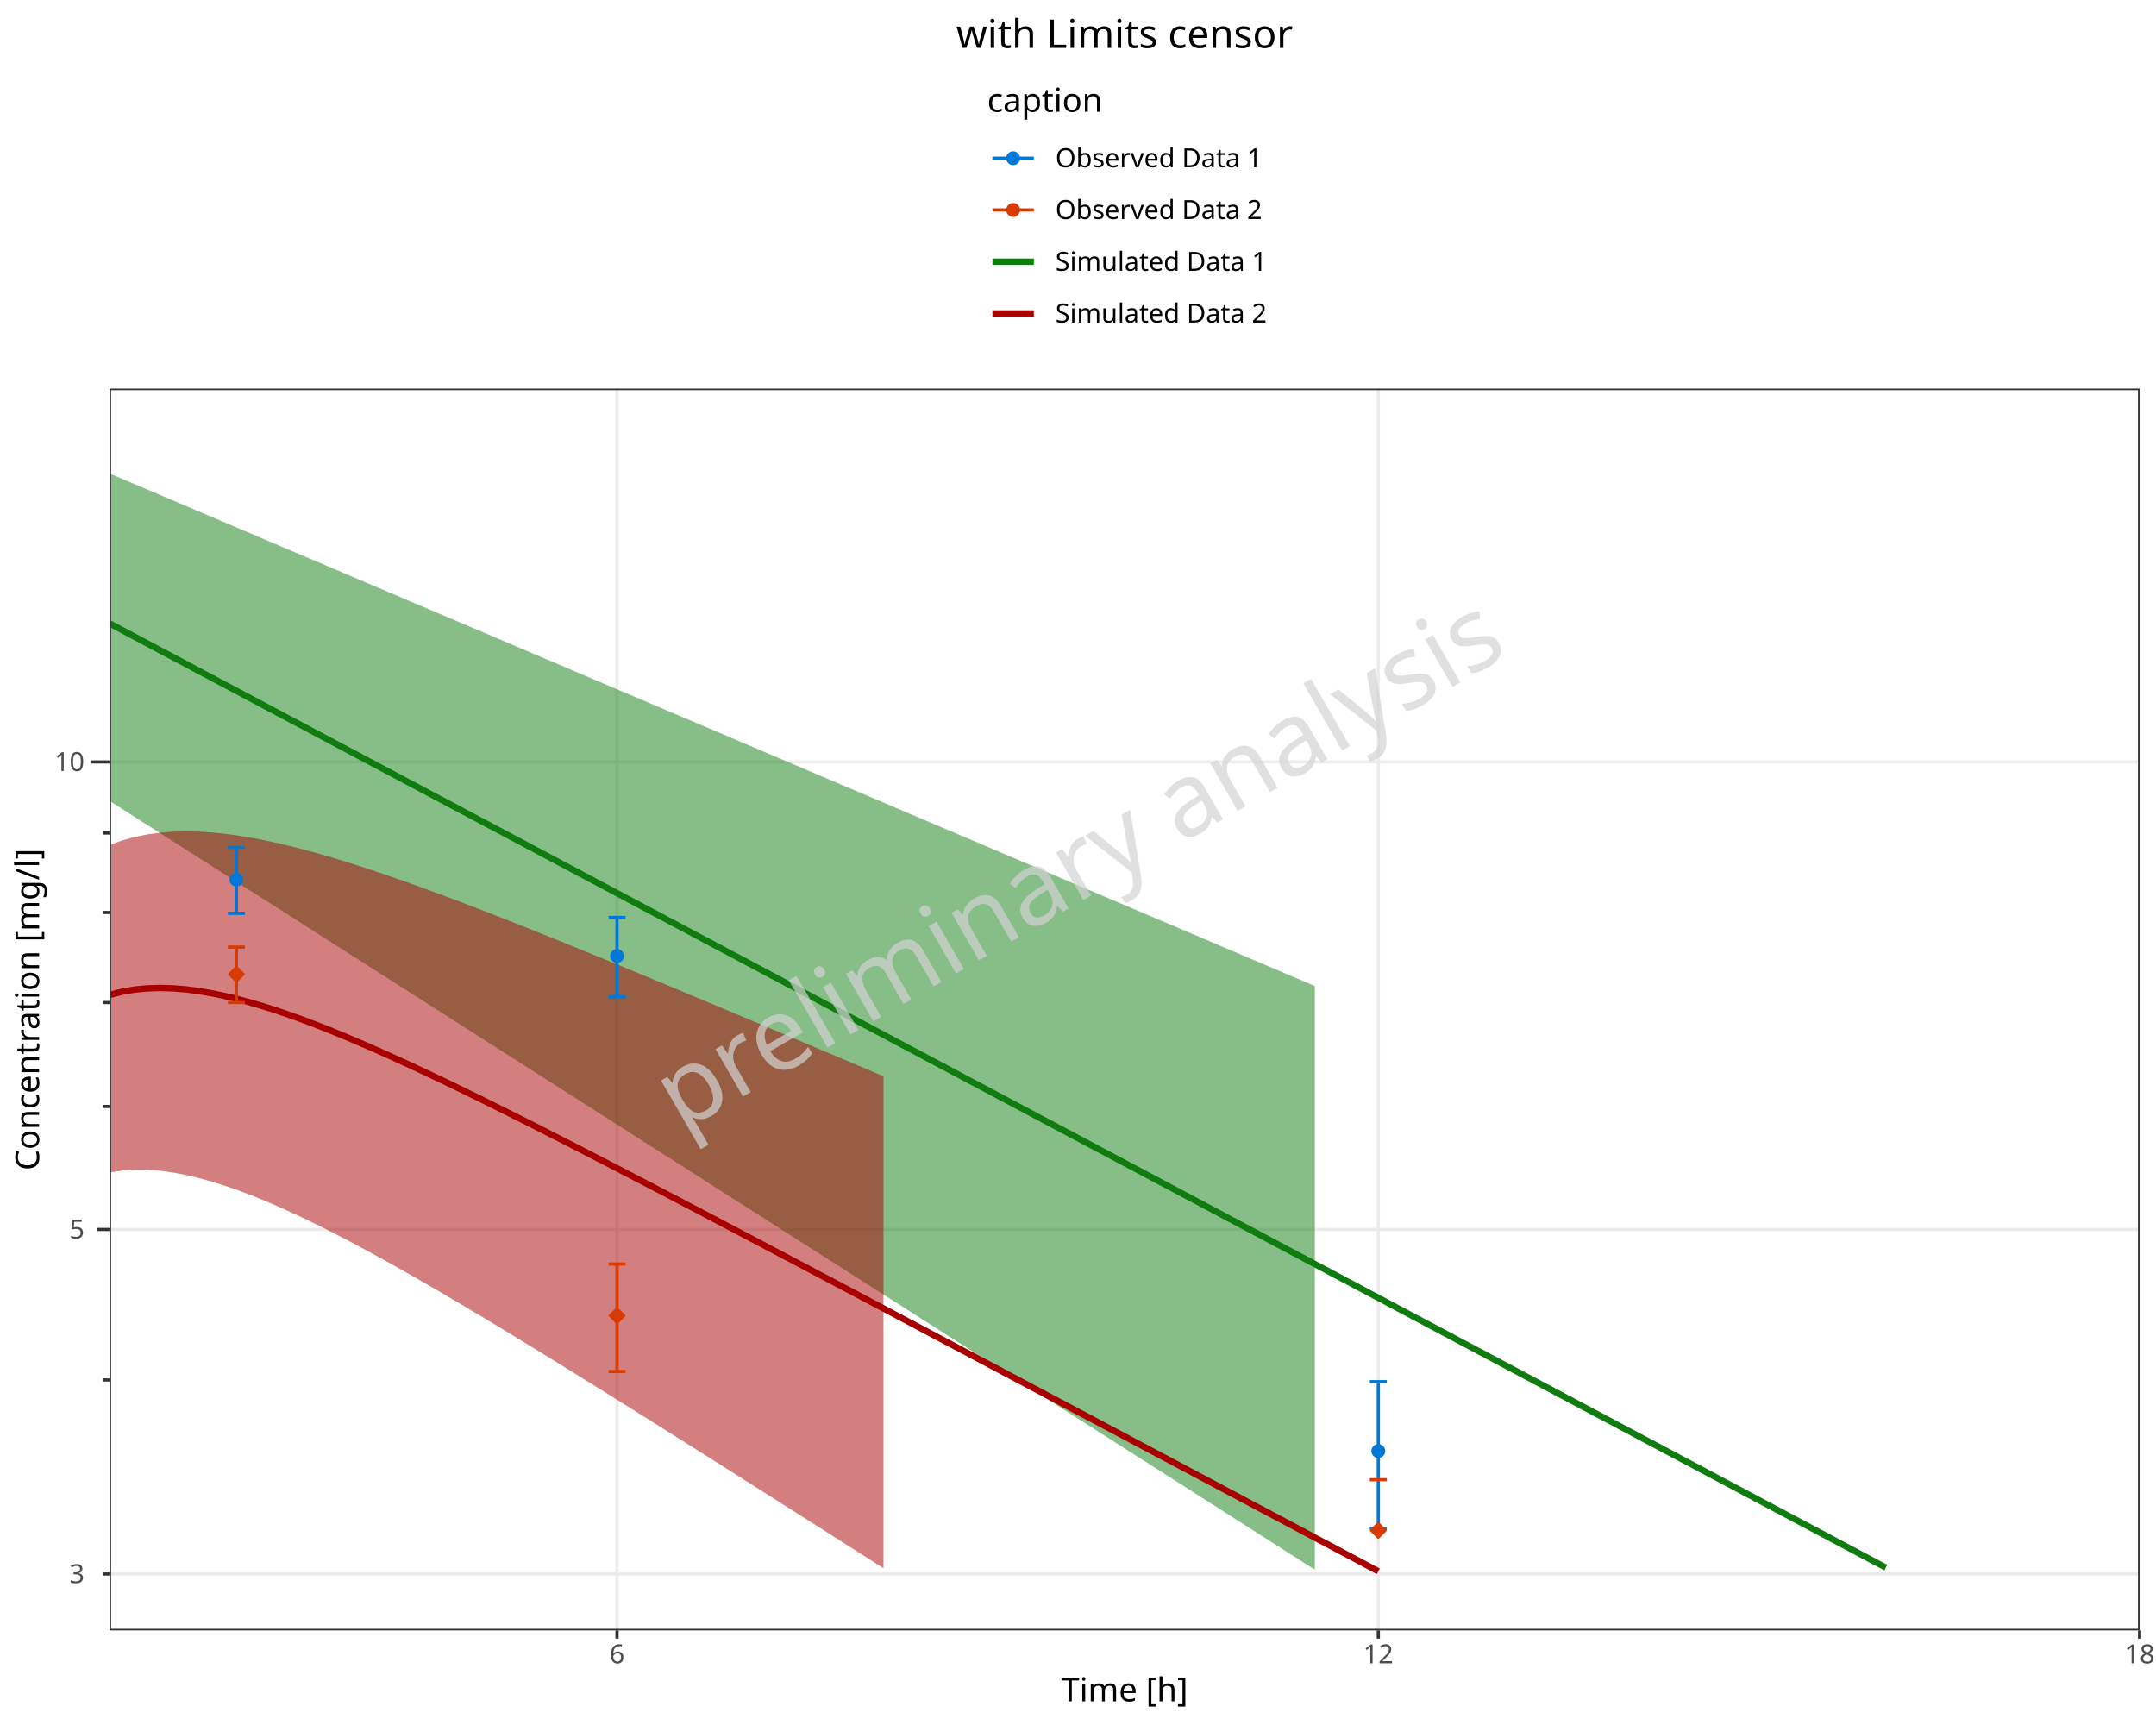
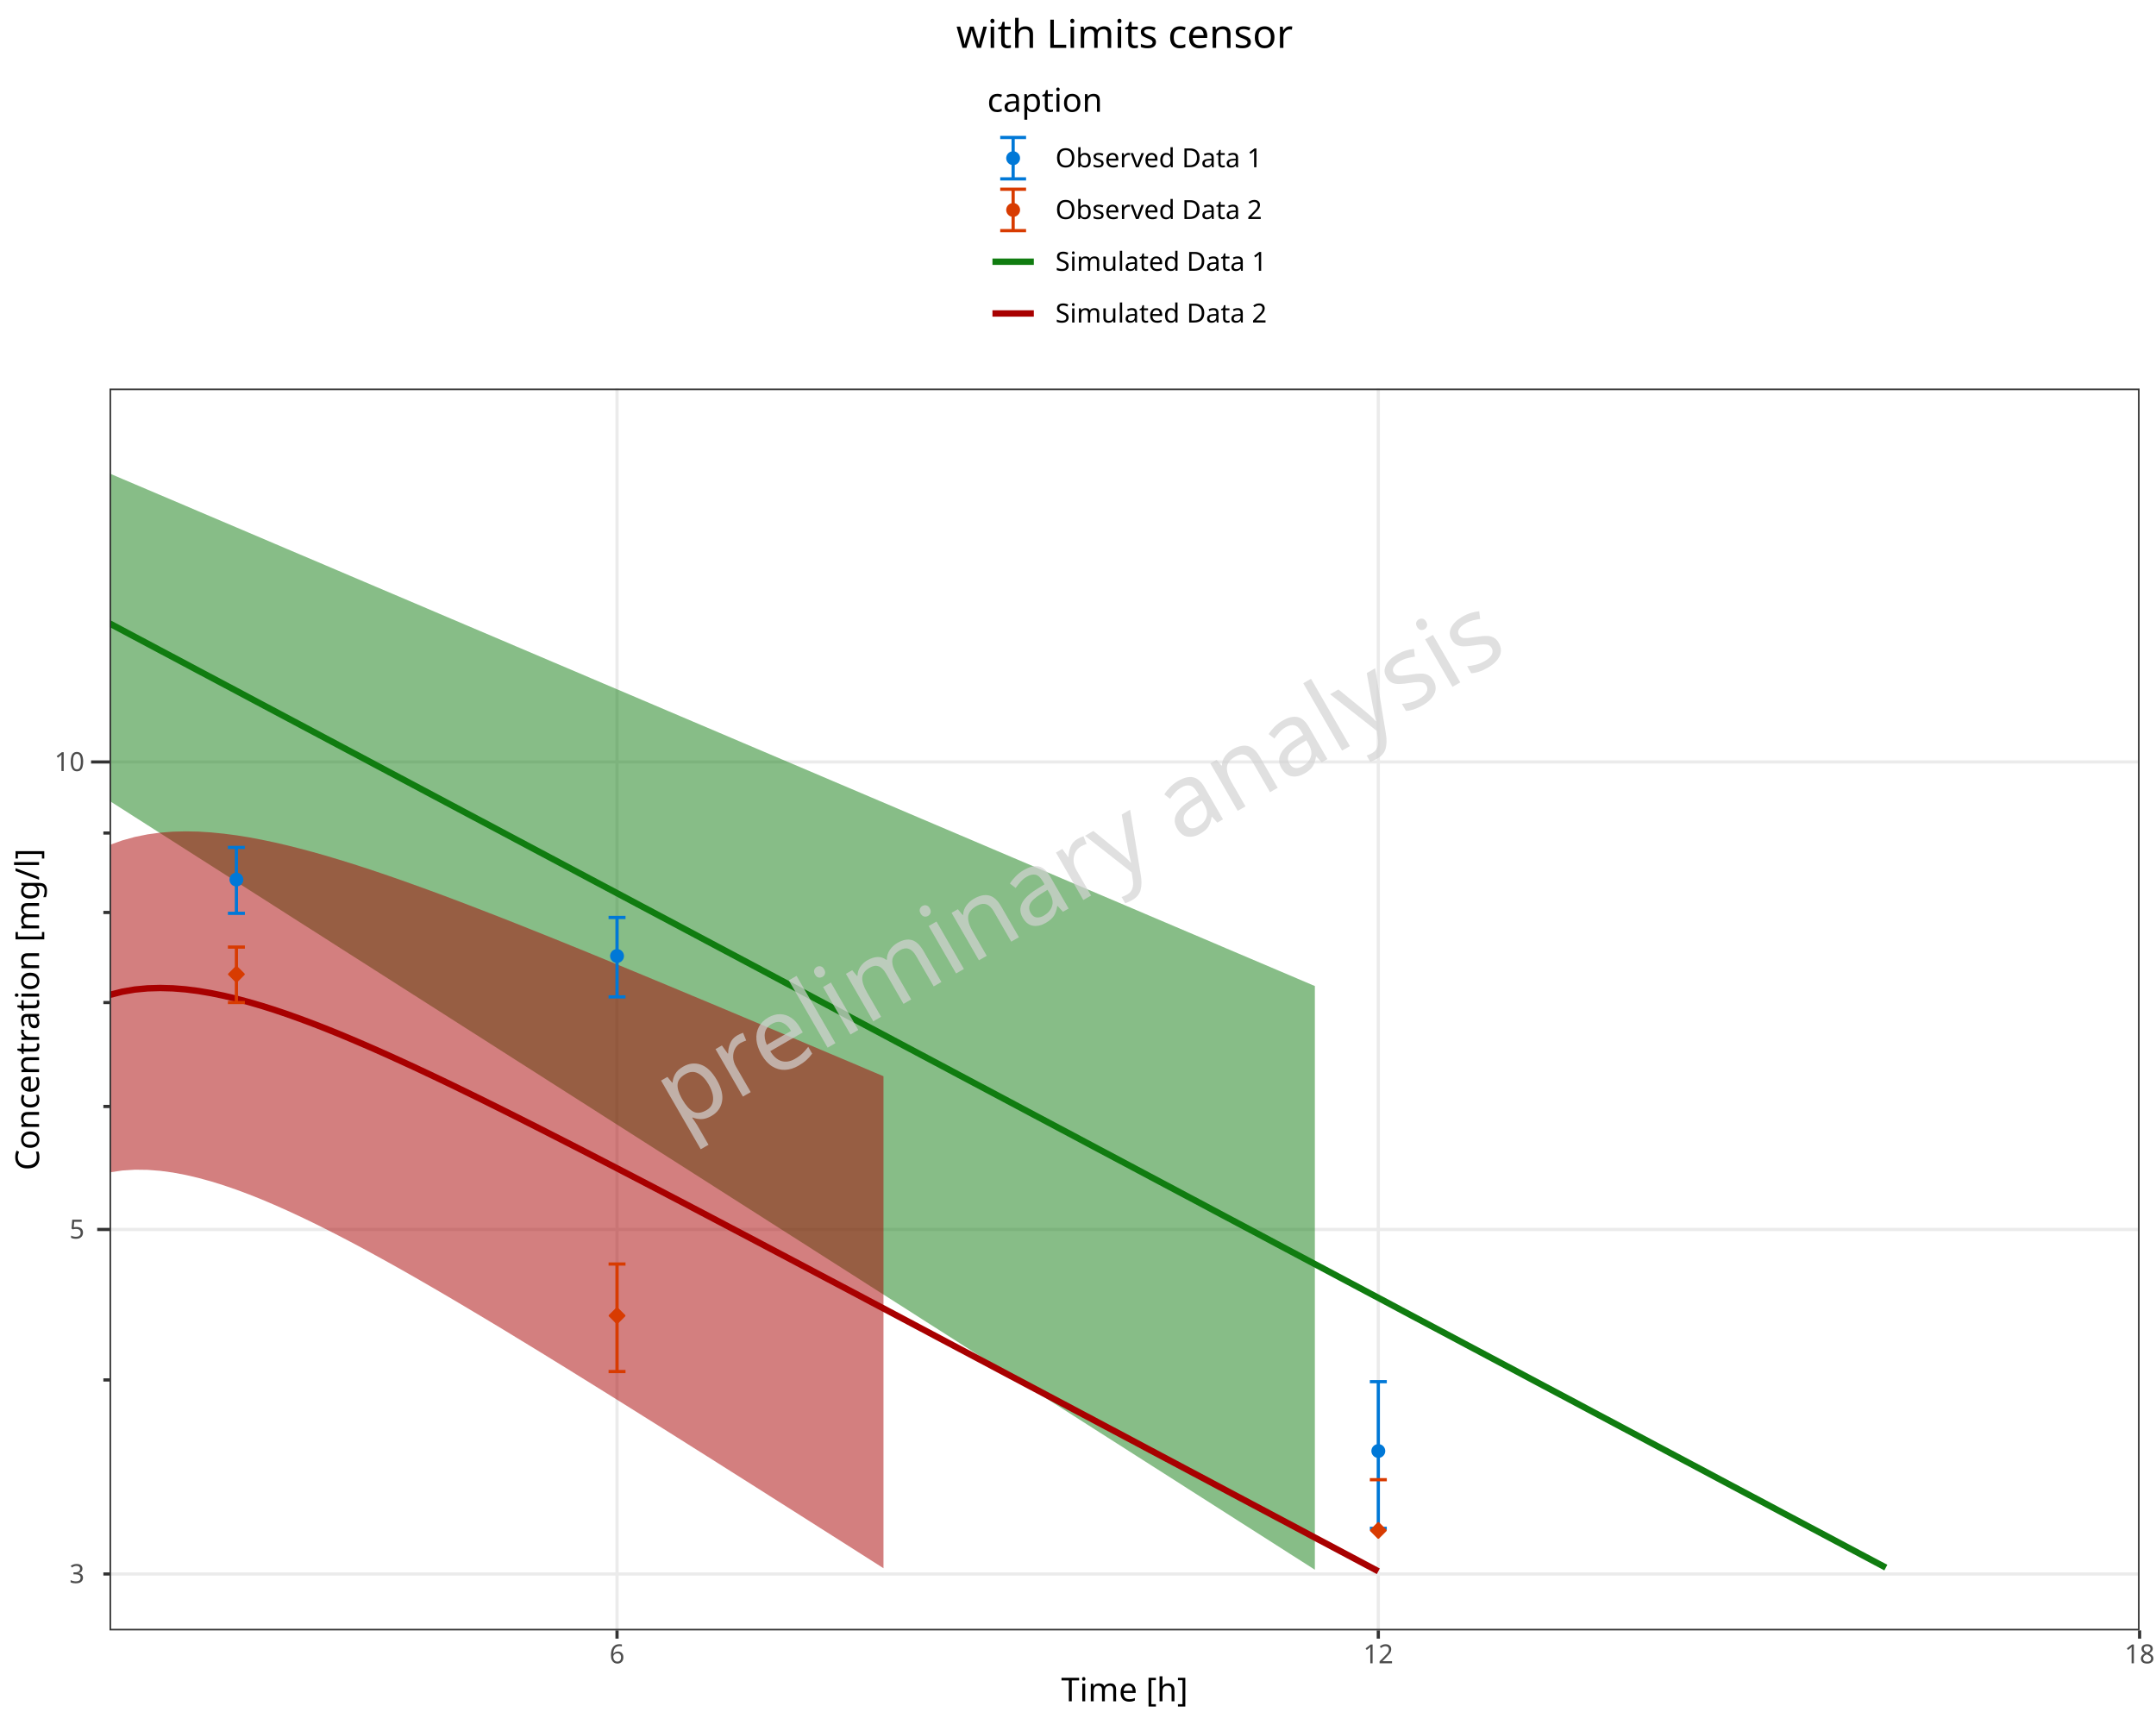
<svg xmlns="http://www.w3.org/2000/svg" class="svglite" data-engine-version="2.0" width="720.00pt" height="576.00pt" viewBox="0 0 720.00 576.00">
  <defs>
    <style type="text/css">
    .svglite line, .svglite polyline, .svglite polygon, .svglite path, .svglite rect, .svglite circle {
      fill: none;
      stroke: #000000;
      stroke-linecap: round;
      stroke-linejoin: round;
      stroke-miterlimit: 10.00;
    }
  </style>
  </defs>
  <rect width="100%" height="100%" style="stroke: none; fill: #FFFFFF;" />
  <defs>
    <clipPath id="cpMC4wMHw3MjAuMDB8MC4wMHw1NzYuMDA=">
      <rect x="0.00" y="0.00" width="720.00" height="576.00" />
    </clipPath>
  </defs>
  <g clip-path="url(#cpMC4wMHw3MjAuMDB8MC4wMHw1NzYuMDA=)">
    <rect x="0" y="0.00" width="720.00" height="576.00" style="stroke-width: 1.07; stroke: #FFFFFF; fill: #FFFFFF;" />
  </g>
  <defs>
    <clipPath id="cpMzYuNTd8NzE0LjUyfDEyOS43NHw1NDQuNDI=">
      <rect x="36.57" y="129.74" width="677.95" height="414.68" />
    </clipPath>
  </defs>
  <g clip-path="url(#cpMzYuNTd8NzE0LjUyfDEyOS43NHw1NDQuNDI=)">
    <rect x="36.57" y="129.74" width="677.95" height="414.68" style="stroke-width: 1.07; stroke: none; fill: #FFFFFF;" />
    <polyline points="36.57,525.57 714.52,525.57 " style="stroke-width: 1.07; stroke: #EBEBEB; stroke-linecap: butt;" />
    <polyline points="36.57,410.53 714.52,410.53 " style="stroke-width: 1.07; stroke: #EBEBEB; stroke-linecap: butt;" />
    <polyline points="36.57,254.43 714.52,254.43 " style="stroke-width: 1.07; stroke: #EBEBEB; stroke-linecap: butt;" />
    <polyline points="206.06,544.42 206.06,129.74 " style="stroke-width: 1.07; stroke: #EBEBEB; stroke-linecap: butt;" />
    <polyline points="460.29,544.42 460.29,129.74 " style="stroke-width: 1.07; stroke: #EBEBEB; stroke-linecap: butt;" />
    <polyline points="714.52,544.42 714.52,129.74 " style="stroke-width: 1.07; stroke: #EBEBEB; stroke-linecap: butt;" />
    <polygon points="15.39,149.09 19.62,150.89 23.86,152.69 28.10,154.49 32.34,156.29 36.57,158.09 40.81,159.90 45.05,161.70 49.29,163.50 53.52,165.30 57.76,167.10 62.00,168.90 66.23,170.71 70.47,172.51 74.71,174.31 78.95,176.11 83.18,177.91 87.42,179.71 91.66,181.52 95.89,183.32 100.13,185.12 104.37,186.92 108.61,188.72 112.84,190.52 117.08,192.33 121.32,194.13 125.55,195.93 129.79,197.73 134.03,199.53 138.27,201.33 142.50,203.13 146.74,204.94 150.98,206.74 155.21,208.54 159.45,210.34 163.69,212.14 167.93,213.94 172.16,215.75 176.40,217.55 180.64,219.35 184.87,221.15 189.11,222.95 193.35,224.75 197.59,226.56 201.82,228.36 206.06,230.16 210.30,231.96 214.53,233.76 218.77,235.56 223.01,237.37 227.25,239.17 231.48,240.97 235.72,242.77 239.96,244.57 244.19,246.37 248.43,248.18 252.67,249.98 256.91,251.78 261.14,253.58 265.38,255.38 269.62,257.18 273.85,258.98 278.09,260.79 282.33,262.59 286.57,264.39 290.80,266.19 295.04,267.99 299.28,269.79 303.52,271.60 307.75,273.40 311.99,275.20 316.23,277.00 320.46,278.80 324.70,280.60 328.94,282.41 333.18,284.21 337.41,286.01 341.65,287.81 345.89,289.61 350.12,291.41 354.36,293.22 358.60,295.02 362.84,296.82 367.07,298.62 371.31,300.42 375.55,302.22 379.78,304.02 384.02,305.83 388.26,307.63 392.50,309.43 396.73,311.23 400.97,313.03 405.21,314.83 409.44,316.64 413.68,318.44 417.92,320.24 422.16,322.04 426.39,323.84 430.63,325.64 434.87,327.45 439.10,329.25 439.10,524.15 434.87,521.45 430.63,518.75 426.39,516.04 422.16,513.34 417.92,510.64 413.68,507.94 409.44,505.23 405.21,502.53 400.97,499.83 396.73,497.13 392.50,494.42 388.26,491.72 384.02,489.02 379.78,486.32 375.55,483.61 371.31,480.91 367.07,478.21 362.84,475.51 358.60,472.80 354.36,470.10 350.12,467.40 345.89,464.70 341.65,462.00 337.41,459.29 333.18,456.59 328.94,453.89 324.70,451.19 320.46,448.48 316.23,445.78 311.99,443.08 307.75,440.38 303.52,437.67 299.28,434.97 295.04,432.27 290.80,429.57 286.57,426.86 282.33,424.16 278.09,421.46 273.85,418.76 269.62,416.05 265.38,413.35 261.14,410.65 256.91,407.95 252.67,405.24 248.43,402.54 244.19,399.84 239.96,397.14 235.72,394.43 231.48,391.73 227.25,389.03 223.01,386.33 218.77,383.63 214.53,380.92 210.30,378.22 206.06,375.52 201.82,372.82 197.59,370.11 193.35,367.41 189.11,364.71 184.87,362.01 180.64,359.30 176.40,356.60 172.16,353.90 167.93,351.20 163.69,348.49 159.45,345.79 155.21,343.09 150.98,340.39 146.74,337.68 142.50,334.98 138.27,332.28 134.03,329.58 129.79,326.87 125.55,324.17 121.32,321.47 117.08,318.77 112.84,316.07 108.61,313.36 104.37,310.66 100.13,307.96 95.89,305.26 91.66,302.55 87.42,299.85 83.18,297.15 78.95,294.45 74.71,291.74 70.47,289.04 66.23,286.34 62.00,283.64 57.76,280.93 53.52,278.23 49.29,275.53 45.05,272.83 40.81,270.12 36.57,267.42 32.34,264.72 28.10,262.02 23.86,259.31 19.62,256.61 15.39,253.91 " style="stroke-width: 0.00; stroke: none; stroke-linecap: butt; fill: #107C10; fill-opacity: 0.50;" />
    <polyline points="15.39,149.09 19.62,150.89 23.86,152.69 28.10,154.49 32.34,156.29 36.57,158.09 40.81,159.90 45.05,161.70 49.29,163.50 53.52,165.30 57.76,167.10 62.00,168.90 66.23,170.71 70.47,172.51 74.71,174.31 78.95,176.11 83.18,177.91 87.42,179.71 91.66,181.52 95.89,183.32 100.13,185.12 104.37,186.92 108.61,188.72 112.84,190.52 117.08,192.33 121.32,194.13 125.55,195.93 129.79,197.73 134.03,199.53 138.27,201.33 142.50,203.13 146.74,204.94 150.98,206.74 155.21,208.54 159.45,210.34 163.69,212.14 167.93,213.94 172.16,215.75 176.40,217.55 180.64,219.35 184.87,221.15 189.11,222.95 193.35,224.75 197.59,226.56 201.82,228.36 206.06,230.16 210.30,231.96 214.53,233.76 218.77,235.56 223.01,237.37 227.25,239.17 231.48,240.97 235.72,242.77 239.96,244.57 244.19,246.37 248.43,248.18 252.67,249.98 256.91,251.78 261.14,253.58 265.38,255.38 269.62,257.18 273.85,258.98 278.09,260.79 282.33,262.59 286.57,264.39 290.80,266.19 295.04,267.99 299.28,269.79 303.52,271.60 307.75,273.40 311.99,275.20 316.23,277.00 320.46,278.80 324.70,280.60 328.94,282.41 333.18,284.21 337.41,286.01 341.65,287.81 345.89,289.61 350.12,291.41 354.36,293.22 358.60,295.02 362.84,296.82 367.07,298.62 371.31,300.42 375.55,302.22 379.78,304.02 384.02,305.83 388.26,307.63 392.50,309.43 396.73,311.23 400.97,313.03 405.21,314.83 409.44,316.64 413.68,318.44 417.92,320.24 422.16,322.04 426.39,323.84 430.63,325.64 434.87,327.45 439.10,329.25 " style="stroke-width: 1.07; stroke: none; stroke-linecap: butt;" />
    <polyline points="439.10,524.15 434.87,521.45 430.63,518.75 426.39,516.04 422.16,513.34 417.92,510.64 413.68,507.94 409.44,505.23 405.21,502.53 400.97,499.83 396.73,497.13 392.50,494.42 388.26,491.72 384.02,489.02 379.78,486.32 375.55,483.61 371.31,480.91 367.07,478.21 362.84,475.51 358.60,472.80 354.36,470.10 350.12,467.40 345.89,464.70 341.65,462.00 337.41,459.29 333.18,456.59 328.94,453.89 324.70,451.19 320.46,448.48 316.23,445.78 311.99,443.08 307.75,440.38 303.52,437.67 299.28,434.97 295.04,432.27 290.80,429.57 286.57,426.86 282.33,424.16 278.09,421.46 273.85,418.76 269.62,416.05 265.38,413.35 261.14,410.65 256.91,407.95 252.67,405.24 248.43,402.54 244.19,399.84 239.96,397.14 235.72,394.43 231.48,391.73 227.25,389.03 223.01,386.33 218.77,383.63 214.53,380.92 210.30,378.22 206.06,375.52 201.82,372.82 197.59,370.11 193.35,367.41 189.11,364.71 184.87,362.01 180.64,359.30 176.40,356.60 172.16,353.90 167.93,351.20 163.69,348.49 159.45,345.79 155.21,343.09 150.98,340.39 146.74,337.68 142.50,334.98 138.27,332.28 134.03,329.58 129.79,326.87 125.55,324.17 121.32,321.47 117.08,318.77 112.84,316.07 108.61,313.36 104.37,310.66 100.13,307.96 95.89,305.26 91.66,302.55 87.42,299.85 83.18,297.15 78.95,294.45 74.71,291.74 70.47,289.04 66.23,286.34 62.00,283.64 57.76,280.93 53.52,278.23 49.29,275.53 45.05,272.83 40.81,270.12 36.57,267.42 32.34,264.72 28.10,262.02 23.86,259.31 19.62,256.61 15.39,253.91 " style="stroke-width: 1.07; stroke: none; stroke-linecap: butt;" />
    <polygon points="-22.75,403.41 -18.51,380.55 -14.27,362.15 -10.04,347.11 -5.80,334.68 -1.56,324.35 2.68,315.70 6.91,308.45 11.15,302.36 15.39,297.26 19.62,292.99 23.86,289.43 28.10,286.49 32.34,284.09 36.57,282.15 40.81,280.63 45.05,279.46 49.29,278.60 53.52,278.03 57.76,277.70 62.00,277.60 66.23,277.68 70.47,277.95 74.71,278.37 78.95,278.92 83.18,279.60 87.42,280.40 91.66,281.29 95.89,282.27 100.13,283.34 104.37,284.47 108.61,285.67 112.84,286.93 117.08,288.24 121.32,289.60 125.55,291.00 129.79,292.44 134.03,293.92 138.27,295.43 142.50,296.96 146.74,298.52 150.98,300.11 155.21,301.71 159.45,303.34 163.69,304.98 167.93,306.63 172.16,308.30 176.40,309.99 180.64,311.68 184.87,313.38 189.11,315.10 193.35,316.82 197.59,318.55 201.82,320.29 206.06,322.03 210.30,323.78 214.53,325.53 218.77,327.29 223.01,329.05 227.25,330.82 231.48,332.59 235.72,334.36 239.96,336.13 244.19,337.91 248.43,339.69 252.67,341.47 256.91,343.26 261.14,345.04 265.38,346.83 269.62,348.62 273.85,350.41 278.09,352.20 282.33,353.99 286.57,355.78 290.80,357.58 295.04,359.37 295.04,523.65 290.80,520.95 286.57,518.26 282.33,515.56 278.09,512.87 273.85,510.18 269.62,507.49 265.38,504.80 261.14,502.11 256.91,499.43 252.67,496.74 248.43,494.06 244.19,491.38 239.96,488.70 235.72,486.02 231.48,483.35 227.25,480.68 223.01,478.01 218.77,475.35 214.53,472.69 210.30,470.04 206.06,467.39 201.82,464.74 197.59,462.11 193.35,459.48 189.11,456.85 184.87,454.24 180.64,451.63 176.40,449.04 172.16,446.46 167.93,443.88 163.69,441.33 159.45,438.79 155.21,436.26 150.98,433.76 146.74,431.27 142.50,428.81 138.27,426.37 134.03,423.96 129.79,421.59 125.55,419.25 121.32,416.94 117.08,414.68 112.84,412.47 108.61,410.31 104.37,408.21 100.13,406.17 95.89,404.21 91.66,402.33 87.42,400.53 83.18,398.84 78.95,397.26 74.71,395.80 70.47,394.48 66.23,393.32 62.00,392.33 57.76,391.53 53.52,390.96 49.29,390.63 45.05,390.58 40.81,390.85 36.57,391.48 32.34,392.52 28.10,394.02 23.86,396.06 19.62,398.71 15.39,402.08 11.15,406.29 6.91,411.47 2.68,417.82 -1.56,425.57 -5.80,435.00 -10.04,446.52 -14.27,460.66 -18.51,478.17 -22.75,500.13 " style="stroke-width: 0.00; stroke: none; stroke-linecap: butt; fill: #A80000; fill-opacity: 0.50;" />
    <polyline points="-22.75,403.41 -18.51,380.55 -14.27,362.15 -10.04,347.11 -5.80,334.68 -1.56,324.35 2.68,315.70 6.91,308.45 11.15,302.36 15.39,297.26 19.62,292.99 23.86,289.43 28.10,286.49 32.34,284.09 36.57,282.15 40.81,280.63 45.05,279.46 49.29,278.60 53.52,278.03 57.76,277.70 62.00,277.60 66.23,277.68 70.47,277.95 74.71,278.37 78.95,278.92 83.18,279.60 87.42,280.40 91.66,281.29 95.89,282.27 100.13,283.34 104.37,284.47 108.61,285.67 112.84,286.93 117.08,288.24 121.32,289.60 125.55,291.00 129.79,292.44 134.03,293.92 138.27,295.43 142.50,296.96 146.74,298.52 150.98,300.11 155.21,301.71 159.45,303.34 163.69,304.98 167.93,306.63 172.16,308.30 176.40,309.99 180.64,311.68 184.87,313.38 189.11,315.10 193.35,316.82 197.59,318.55 201.82,320.29 206.06,322.03 210.30,323.78 214.53,325.53 218.77,327.29 223.01,329.05 227.25,330.82 231.48,332.59 235.72,334.36 239.96,336.13 244.19,337.91 248.43,339.69 252.67,341.47 256.91,343.26 261.14,345.04 265.38,346.83 269.62,348.62 273.85,350.41 278.09,352.20 282.33,353.99 286.57,355.78 290.80,357.58 295.04,359.37 " style="stroke-width: 1.07; stroke: none; stroke-linecap: butt;" />
    <polyline points="295.04,523.65 290.80,520.95 286.57,518.26 282.33,515.56 278.09,512.87 273.85,510.18 269.62,507.49 265.38,504.80 261.14,502.11 256.91,499.43 252.67,496.74 248.43,494.06 244.19,491.38 239.96,488.70 235.72,486.02 231.48,483.35 227.25,480.68 223.01,478.01 218.77,475.35 214.53,472.69 210.30,470.04 206.06,467.39 201.82,464.74 197.59,462.11 193.35,459.48 189.11,456.85 184.87,454.24 180.64,451.63 176.40,449.04 172.16,446.46 167.93,443.88 163.69,441.33 159.45,438.79 155.21,436.26 150.98,433.76 146.74,431.27 142.50,428.81 138.27,426.37 134.03,423.96 129.79,421.59 125.55,419.25 121.32,416.94 117.08,414.68 112.84,412.47 108.61,410.31 104.37,408.21 100.13,406.17 95.89,404.21 91.66,402.33 87.42,400.53 83.18,398.84 78.95,397.26 74.71,395.80 70.47,394.48 66.23,393.32 62.00,392.33 57.76,391.53 53.52,390.96 49.29,390.63 45.05,390.58 40.81,390.85 36.57,391.48 32.34,392.52 28.10,394.02 23.86,396.06 19.62,398.71 15.39,402.08 11.15,406.29 6.91,411.47 2.68,417.82 -1.56,425.57 -5.80,435.00 -10.04,446.52 -14.27,460.66 -18.51,478.17 -22.75,500.13 " style="stroke-width: 1.07; stroke: none; stroke-linecap: butt;" />
    <polyline points="-48.17,163.12 -43.93,165.37 -39.70,167.63 -35.46,169.88 -31.22,172.13 -26.98,174.38 -22.75,176.63 -18.51,178.89 -14.27,181.14 -10.04,183.39 -5.80,185.64 -1.56,187.89 2.68,190.15 6.91,192.40 11.15,194.65 15.39,196.90 19.62,199.15 23.86,201.41 28.10,203.66 32.34,205.91 36.57,208.16 40.81,210.41 45.05,212.67 49.29,214.92 53.52,217.17 57.76,219.42 62.00,221.67 66.23,223.93 70.47,226.18 74.71,228.43 78.95,230.68 83.18,232.93 87.42,235.19 91.66,237.44 95.89,239.69 100.13,241.94 104.37,244.19 108.61,246.45 112.84,248.70 117.08,250.95 121.32,253.20 125.55,255.45 129.79,257.71 134.03,259.96 138.27,262.21 142.50,264.46 146.74,266.71 150.98,268.97 155.21,271.22 159.45,273.47 163.69,275.72 167.93,277.97 172.16,280.23 176.40,282.48 180.64,284.73 184.87,286.98 189.11,289.23 193.35,291.49 197.59,293.74 201.82,295.99 206.06,298.24 210.30,300.49 214.53,302.75 218.77,305.00 223.01,307.25 227.25,309.50 231.48,311.75 235.72,314.01 239.96,316.26 244.19,318.51 248.43,320.76 252.67,323.01 256.91,325.27 261.14,327.52 265.38,329.77 269.62,332.02 273.85,334.27 278.09,336.53 282.33,338.78 286.57,341.03 290.80,343.28 295.04,345.53 299.28,347.79 303.52,350.04 307.75,352.29 311.99,354.54 316.23,356.79 320.46,359.05 324.70,361.30 328.94,363.55 333.18,365.80 337.41,368.05 341.65,370.31 345.89,372.56 350.12,374.81 354.36,377.06 358.60,379.31 362.84,381.57 367.07,383.82 371.31,386.07 375.55,388.32 379.78,390.57 384.02,392.83 388.26,395.08 392.50,397.33 396.73,399.58 400.97,401.83 405.21,404.09 409.44,406.34 413.68,408.59 417.92,410.84 422.16,413.09 426.39,415.35 430.63,417.60 434.87,419.85 439.10,422.10 443.34,424.35 447.58,426.61 451.82,428.86 456.05,431.11 460.29,433.36 464.53,435.61 468.76,437.87 473.00,440.12 477.24,442.37 481.48,444.62 485.71,446.87 489.95,449.13 494.19,451.38 498.42,453.63 502.66,455.88 506.90,458.13 511.14,460.39 515.37,462.64 519.61,464.89 523.85,467.14 528.09,469.39 532.32,471.65 536.56,473.90 540.80,476.15 545.03,478.40 549.27,480.65 553.51,482.91 557.75,485.16 561.98,487.41 566.22,489.66 570.46,491.91 574.69,494.17 578.93,496.42 583.17,498.67 587.41,500.92 591.64,503.17 595.88,505.43 600.12,507.68 604.35,509.93 608.59,512.18 612.83,514.43 617.07,516.69 621.30,518.94 625.54,521.19 629.78,523.44 " style="stroke-width: 2.13; stroke: #107C10; stroke-linecap: butt;" />
    <polyline points="-31.22,513.33 -26.98,475.75 -22.75,447.18 -18.51,424.76 -14.27,406.81 -10.04,392.22 -5.80,380.25 -1.56,370.36 2.68,362.16 6.91,355.36 11.15,349.73 15.39,345.07 19.62,341.25 23.86,338.15 28.10,335.66 32.34,333.71 36.57,332.22 40.81,331.14 45.05,330.42 49.29,330.02 53.52,329.90 57.76,330.02 62.00,330.36 66.23,330.90 70.47,331.62 74.71,332.49 78.95,333.49 83.18,334.63 87.42,335.87 91.66,337.21 95.89,338.64 100.13,340.16 104.37,341.74 108.61,343.39 112.84,345.10 117.08,346.87 121.32,348.68 125.55,350.53 129.79,352.42 134.03,354.35 138.27,356.30 142.50,358.29 146.74,360.30 150.98,362.33 155.21,364.39 159.45,366.46 163.69,368.56 167.93,370.66 172.16,372.78 176.40,374.92 180.64,377.06 184.87,379.22 189.11,381.38 193.35,383.55 197.59,385.73 201.82,387.92 206.06,390.11 210.30,392.31 214.53,394.51 218.77,396.72 223.01,398.94 227.25,401.15 231.48,403.37 235.72,405.59 239.96,407.82 244.19,410.05 248.43,412.28 252.67,414.51 256.91,416.75 261.14,418.98 265.38,421.22 269.62,423.46 273.85,425.70 278.09,427.94 282.33,430.18 286.57,432.42 290.80,434.67 295.04,436.91 299.28,439.16 303.52,441.41 307.75,443.65 311.99,445.90 316.23,448.15 320.46,450.39 324.70,452.64 328.94,454.89 333.18,457.14 337.41,459.39 341.65,461.64 345.89,463.89 350.12,466.14 354.36,468.39 358.60,470.64 362.84,472.89 367.07,475.14 371.31,477.39 375.55,479.64 379.78,481.89 384.02,484.15 388.26,486.40 392.50,488.65 396.73,490.90 400.97,493.15 405.21,495.40 409.44,497.65 413.68,499.91 417.92,502.16 422.16,504.41 426.39,506.66 430.63,508.91 434.87,511.16 439.10,513.42 443.34,515.67 447.58,517.92 451.82,520.17 456.05,522.42 460.29,524.67 " style="stroke-width: 2.13; stroke: #A80000; stroke-linecap: butt;" />
    <line x1="-5.80" y1="226.99" x2="-5.80" y2="211.43" style="stroke-width: 1.07; stroke: #0078D7; stroke-linecap: butt;" />
    <line x1="78.95" y1="304.97" x2="78.95" y2="282.96" style="stroke-width: 1.07; stroke: #0078D7; stroke-linecap: butt;" />
    <line x1="206.06" y1="332.87" x2="206.06" y2="306.35" style="stroke-width: 1.07; stroke: #0078D7; stroke-linecap: butt;" />
    <line x1="460.29" y1="510.33" x2="460.29" y2="461.35" style="stroke-width: 1.07; stroke: #0078D7; stroke-linecap: butt;" />
    <line x1="-5.80" y1="381.02" x2="-5.80" y2="351.45" style="stroke-width: 1.07; stroke: #D83B01; stroke-linecap: butt;" />
    <line x1="78.95" y1="334.76" x2="78.95" y2="316.24" style="stroke-width: 1.07; stroke: #D83B01; stroke-linecap: butt;" />
    <line x1="206.06" y1="457.98" x2="206.06" y2="422.08" style="stroke-width: 1.07; stroke: #D83B01; stroke-linecap: butt;" />
    <line x1="-8.63" y1="226.99" x2="-2.96" y2="226.99" style="stroke-width: 1.07; stroke: #0078D7; stroke-linecap: butt;" />
    <line x1="76.11" y1="304.97" x2="81.78" y2="304.97" style="stroke-width: 1.07; stroke: #0078D7; stroke-linecap: butt;" />
    <line x1="203.23" y1="332.87" x2="208.89" y2="332.87" style="stroke-width: 1.07; stroke: #0078D7; stroke-linecap: butt;" />
    <line x1="457.46" y1="510.33" x2="463.13" y2="510.33" style="stroke-width: 1.07; stroke: #0078D7; stroke-linecap: butt;" />
    <line x1="-8.63" y1="381.02" x2="-2.96" y2="381.02" style="stroke-width: 1.07; stroke: #D83B01; stroke-linecap: butt;" />
    <line x1="76.11" y1="334.76" x2="81.78" y2="334.76" style="stroke-width: 1.07; stroke: #D83B01; stroke-linecap: butt;" />
    <line x1="203.23" y1="457.98" x2="208.89" y2="457.98" style="stroke-width: 1.07; stroke: #D83B01; stroke-linecap: butt;" />
    <line x1="-8.63" y1="211.43" x2="-2.96" y2="211.43" style="stroke-width: 1.07; stroke: #0078D7; stroke-linecap: butt;" />
    <line x1="76.11" y1="282.96" x2="81.78" y2="282.96" style="stroke-width: 1.07; stroke: #0078D7; stroke-linecap: butt;" />
    <line x1="203.23" y1="306.35" x2="208.89" y2="306.35" style="stroke-width: 1.07; stroke: #0078D7; stroke-linecap: butt;" />
    <line x1="457.46" y1="461.35" x2="463.13" y2="461.35" style="stroke-width: 1.07; stroke: #0078D7; stroke-linecap: butt;" />
    <line x1="-8.63" y1="351.45" x2="-2.96" y2="351.45" style="stroke-width: 1.07; stroke: #D83B01; stroke-linecap: butt;" />
    <line x1="76.11" y1="316.24" x2="81.78" y2="316.24" style="stroke-width: 1.07; stroke: #D83B01; stroke-linecap: butt;" />
    <line x1="203.23" y1="422.08" x2="208.89" y2="422.08" style="stroke-width: 1.07; stroke: #D83B01; stroke-linecap: butt;" />
    <line x1="457.46" y1="494.09" x2="463.13" y2="494.09" style="stroke-width: 1.07; stroke: #D83B01; stroke-linecap: butt;" />
    <polygon points="-3.84,219.08 -3.85,218.88 -3.88,218.69 -3.93,218.51 -3.99,218.33 -4.07,218.15 -4.17,217.99 -4.29,217.83 -4.42,217.69 -4.56,217.56 -4.71,217.45 -4.88,217.35 -5.05,217.27 -5.23,217.20 -5.42,217.16 -5.61,217.13 -5.80,217.12 -5.99,217.13 -6.18,217.16 -6.37,217.20 -6.55,217.27 -6.72,217.35 -6.88,217.45 -7.04,217.56 -7.18,217.69 -7.31,217.83 -7.42,217.99 -7.52,218.15 -7.61,218.33 -7.67,218.51 -7.72,218.69 -7.74,218.88 -7.75,219.08 -7.74,219.27 -7.72,219.46 -7.67,219.64 -7.61,219.82 -7.52,220.00 -7.42,220.16 -7.31,220.32 -7.18,220.46 -7.04,220.59 -6.88,220.70 -6.72,220.80 -6.55,220.88 -6.37,220.95 -6.18,220.99 -5.99,221.02 -5.80,221.03 -5.61,221.02 -5.42,220.99 -5.23,220.95 -5.05,220.88 -4.88,220.80 -4.71,220.70 -4.56,220.59 -4.42,220.46 -4.29,220.32 -4.17,220.16 -4.07,220.00 -3.99,219.82 -3.93,219.64 -3.88,219.46 -3.85,219.27 " style="stroke-width: 0.71; stroke: #0078D7; fill: #0078D7;" />
    <polygon points="80.90,293.70 80.89,293.51 80.86,293.32 80.82,293.13 80.75,292.95 80.67,292.78 80.57,292.61 80.46,292.46 80.33,292.31 80.19,292.19 80.03,292.07 79.87,291.97 79.69,291.89 79.51,291.83 79.33,291.78 79.14,291.75 78.95,291.74 78.75,291.75 78.56,291.78 78.38,291.83 78.20,291.89 78.02,291.97 77.86,292.07 77.70,292.19 77.56,292.31 77.43,292.46 77.32,292.61 77.22,292.78 77.14,292.95 77.07,293.13 77.03,293.32 77.00,293.51 76.99,293.70 77.00,293.89 77.03,294.08 77.07,294.26 77.14,294.45 77.22,294.62 77.32,294.78 77.43,294.94 77.56,295.08 77.70,295.21 77.86,295.32 78.02,295.42 78.20,295.50 78.38,295.57 78.56,295.62 78.75,295.64 78.95,295.65 79.14,295.64 79.33,295.62 79.51,295.57 79.69,295.50 79.87,295.42 80.03,295.32 80.19,295.21 80.33,295.08 80.46,294.94 80.57,294.78 80.67,294.62 80.75,294.45 80.82,294.26 80.86,294.08 80.89,293.89 " style="stroke-width: 0.71; stroke: #0078D7; fill: #0078D7;" />
    <polygon points="208.02,319.22 208.01,319.03 207.98,318.84 207.93,318.65 207.87,318.47 207.79,318.30 207.69,318.13 207.57,317.98 207.44,317.84 207.30,317.71 207.15,317.59 206.98,317.49 206.81,317.41 206.63,317.35 206.44,317.30 206.25,317.27 206.06,317.26 205.87,317.27 205.68,317.30 205.49,317.35 205.31,317.41 205.14,317.49 204.97,317.59 204.82,317.71 204.68,317.84 204.55,317.98 204.43,318.13 204.34,318.30 204.25,318.47 204.19,318.65 204.14,318.84 204.11,319.03 204.10,319.22 204.11,319.41 204.14,319.60 204.19,319.79 204.25,319.97 204.34,320.14 204.43,320.31 204.55,320.46 204.68,320.60 204.82,320.73 204.97,320.85 205.14,320.94 205.31,321.03 205.49,321.09 205.68,321.14 205.87,321.17 206.06,321.17 206.25,321.17 206.44,321.14 206.63,321.09 206.81,321.03 206.98,320.94 207.15,320.85 207.30,320.73 207.44,320.60 207.57,320.46 207.69,320.31 207.79,320.14 207.87,319.97 207.93,319.79 207.98,319.60 208.01,319.41 " style="stroke-width: 0.71; stroke: #0078D7; fill: #0078D7;" />
    <polygon points="462.25,484.51 462.24,484.32 462.21,484.13 462.16,483.94 462.10,483.76 462.02,483.59 461.92,483.42 461.80,483.27 461.67,483.13 461.53,483.00 461.38,482.88 461.21,482.78 461.04,482.70 460.86,482.64 460.67,482.59 460.48,482.56 460.29,482.55 460.10,482.56 459.91,482.59 459.72,482.64 459.54,482.70 459.37,482.78 459.20,482.88 459.05,483.00 458.91,483.13 458.78,483.27 458.66,483.42 458.57,483.59 458.48,483.76 458.42,483.94 458.37,484.13 458.34,484.32 458.33,484.51 458.34,484.70 458.37,484.89 458.42,485.08 458.48,485.26 458.57,485.43 458.66,485.60 458.78,485.75 458.91,485.89 459.05,486.02 459.20,486.14 459.37,486.23 459.54,486.32 459.72,486.38 459.91,486.43 460.10,486.46 460.29,486.47 460.48,486.46 460.67,486.43 460.86,486.38 461.04,486.32 461.21,486.23 461.38,486.14 461.53,486.02 461.67,485.89 461.80,485.75 461.92,485.60 462.02,485.43 462.10,485.26 462.16,485.08 462.21,484.89 462.24,484.70 " style="stroke-width: 0.71; stroke: #0078D7; fill: #0078D7;" />
    <polygon points="-3.35,365.75 -5.80,363.30 -8.25,365.75 -5.80,368.20 " style="stroke-width: 0.71; stroke: #D83B01; fill: #D83B01;" />
    <polygon points="81.39,325.31 78.95,322.86 76.50,325.31 78.95,327.76 " style="stroke-width: 0.71; stroke: #D83B01; fill: #D83B01;" />
    <polygon points="208.51,439.32 206.06,436.87 203.61,439.32 206.06,441.77 " style="stroke-width: 0.71; stroke: #D83B01; fill: #D83B01;" />
    <polygon points="462.74,511.03 460.29,508.58 457.84,511.03 460.29,513.48 " style="stroke-width: 0.71; stroke: #D83B01; fill: #D83B01;" />
    <rect x="36.57" y="129.74" width="677.95" height="414.68" style="stroke-width: 1.07; stroke: #333333;" />
  </g>
  <g clip-path="url(#cpMC4wMHw3MjAuMDB8MC4wMHw1NzYuMDA=)">
    <text x="28.22" y="528.60" text-anchor="end" style="font-size: 8.80px; fill: #4D4D4D; font-family: sans;" textLength="4.89px" lengthAdjust="spacingAndGlyphs">3</text>
    <text x="28.22" y="413.56" text-anchor="end" style="font-size: 8.80px; fill: #4D4D4D; font-family: sans;" textLength="4.89px" lengthAdjust="spacingAndGlyphs">5</text>
    <text x="28.22" y="257.46" text-anchor="end" style="font-size: 8.80px; fill: #4D4D4D; font-family: sans;" textLength="9.79px" lengthAdjust="spacingAndGlyphs">10</text>
    <polyline points="30.41,254.43 36.57,254.43 " style="stroke-width: 1.07; stroke: #333333; stroke-linecap: butt;" />
    <polyline points="32.46,410.53 36.57,410.53 " style="stroke-width: 1.07; stroke: #333333; stroke-linecap: butt;" />
    <polyline points="34.52,525.57 36.57,525.57 " style="stroke-width: 1.07; stroke: #333333; stroke-linecap: butt;" />
    <polyline points="34.52,460.78 36.57,460.78 " style="stroke-width: 1.07; stroke: #333333; stroke-linecap: butt;" />
    <polyline points="34.52,369.47 36.57,369.47 " style="stroke-width: 1.07; stroke: #333333; stroke-linecap: butt;" />
    <polyline points="34.52,334.76 36.57,334.76 " style="stroke-width: 1.07; stroke: #333333; stroke-linecap: butt;" />
    <polyline points="34.52,304.68 36.57,304.68 " style="stroke-width: 1.07; stroke: #333333; stroke-linecap: butt;" />
    <polyline points="34.52,278.16 36.57,278.16 " style="stroke-width: 1.07; stroke: #333333; stroke-linecap: butt;" />
    <polyline points="206.06,547.16 206.06,544.42 " style="stroke-width: 1.07; stroke: #333333; stroke-linecap: butt;" />
    <polyline points="460.29,547.16 460.29,544.42 " style="stroke-width: 1.07; stroke: #333333; stroke-linecap: butt;" />
    <polyline points="714.52,547.16 714.52,544.42 " style="stroke-width: 1.07; stroke: #333333; stroke-linecap: butt;" />
    <text x="206.06" y="555.40" text-anchor="middle" style="font-size: 8.80px; fill: #4D4D4D; font-family: sans;" textLength="4.89px" lengthAdjust="spacingAndGlyphs">6</text>
    <text x="460.29" y="555.40" text-anchor="middle" style="font-size: 8.80px; fill: #4D4D4D; font-family: sans;" textLength="9.79px" lengthAdjust="spacingAndGlyphs">12</text>
    <text x="714.52" y="555.40" text-anchor="middle" style="font-size: 8.80px; fill: #4D4D4D; font-family: sans;" textLength="9.79px" lengthAdjust="spacingAndGlyphs">18</text>
    <text x="375.55" y="568.10" text-anchor="middle" style="font-size: 11.00px; font-family: sans;" textLength="39.73px" lengthAdjust="spacingAndGlyphs">Time [h]</text>
    <text transform="translate(13.05,337.08) rotate(-90)" text-anchor="middle" style="font-size: 11.00px; font-family: sans;" textLength="98.45px" lengthAdjust="spacingAndGlyphs">Concentration [mg/l]</text>
    <rect x="324.22" y="22.90" width="102.66" height="95.88" style="stroke-width: 1.07; stroke: none; fill: #FFFFFF;" />
    <text x="329.70" y="37.33" style="font-size: 11.00px; font-family: sans;" textLength="35.48px" lengthAdjust="spacingAndGlyphs">caption</text>
    <rect x="329.70" y="44.18" width="17.28" height="17.28" style="stroke-width: 1.07; stroke: none; fill: #FFFFFF;" />
-     <line x1="331.43" y1="52.82" x2="345.25" y2="52.82" style="stroke-width: 1.07; stroke: #0078D7; stroke-linecap: butt;" />
+     <line x1="338.34" y1="59.73" x2="338.34" y2="45.91" style="stroke-width: 1.07; stroke: #0078D7; stroke-linecap: butt;" />
+     <line x1="334.02" y1="59.73" x2="342.66" y2="59.73" style="stroke-width: 1.07; stroke: #0078D7; stroke-linecap: butt;" />
+     <line x1="334.02" y1="45.91" x2="342.66" y2="45.91" style="stroke-width: 1.07; stroke: #0078D7; stroke-linecap: butt;" />
    <polygon points="340.29,52.82 340.28,52.63 340.26,52.44 340.21,52.25 340.14,52.07 340.06,51.90 339.96,51.73 339.85,51.58 339.72,51.44 339.58,51.31 339.42,51.19 339.26,51.10 339.09,51.01 338.91,50.95 338.72,50.90 338.53,50.87 338.34,50.86 338.15,50.87 337.96,50.90 337.77,50.95 337.59,51.01 337.42,51.10 337.25,51.19 337.10,51.31 336.95,51.44 336.83,51.58 336.71,51.73 336.61,51.90 336.53,52.07 336.47,52.25 336.42,52.44 336.39,52.63 336.38,52.82 336.39,53.01 336.42,53.20 336.47,53.39 336.53,53.57 336.61,53.74 336.71,53.91 336.83,54.06 336.95,54.20 337.10,54.33 337.25,54.45 337.42,54.55 337.59,54.63 337.77,54.69 337.96,54.74 338.15,54.77 338.34,54.78 338.53,54.77 338.72,54.74 338.91,54.69 339.09,54.63 339.26,54.55 339.42,54.45 339.58,54.33 339.72,54.20 339.85,54.06 339.96,53.91 340.06,53.74 340.14,53.57 340.21,53.39 340.26,53.20 340.28,53.01 " style="stroke-width: 0.71; stroke: #0078D7; fill: #0078D7;" />
    <rect x="329.70" y="61.46" width="17.28" height="17.28" style="stroke-width: 1.07; stroke: none; fill: #FFFFFF;" />
-     <line x1="331.43" y1="70.10" x2="345.25" y2="70.10" style="stroke-width: 1.07; stroke: #D83B01; stroke-linecap: butt;" />
+     <line x1="338.34" y1="77.01" x2="338.34" y2="63.19" style="stroke-width: 1.07; stroke: #D83B01; stroke-linecap: butt;" />
+     <line x1="334.02" y1="77.01" x2="342.66" y2="77.01" style="stroke-width: 1.07; stroke: #D83B01; stroke-linecap: butt;" />
+     <line x1="334.02" y1="63.19" x2="342.66" y2="63.19" style="stroke-width: 1.07; stroke: #D83B01; stroke-linecap: butt;" />
    <polygon points="340.29,70.10 340.28,69.91 340.26,69.72 340.21,69.53 340.14,69.35 340.06,69.18 339.96,69.01 339.85,68.86 339.72,68.72 339.58,68.59 339.42,68.47 339.26,68.38 339.09,68.29 338.91,68.23 338.72,68.18 338.53,68.15 338.34,68.14 338.15,68.15 337.96,68.18 337.77,68.23 337.59,68.29 337.42,68.38 337.25,68.47 337.10,68.59 336.95,68.72 336.83,68.86 336.71,69.01 336.61,69.18 336.53,69.35 336.47,69.53 336.42,69.72 336.39,69.91 336.38,70.10 336.39,70.29 336.42,70.48 336.47,70.67 336.53,70.85 336.61,71.02 336.71,71.19 336.83,71.34 336.95,71.48 337.10,71.61 337.25,71.73 337.42,71.83 337.59,71.91 337.77,71.97 337.96,72.02 338.15,72.05 338.34,72.06 338.53,72.05 338.72,72.02 338.91,71.97 339.09,71.91 339.26,71.83 339.42,71.73 339.58,71.61 339.72,71.48 339.85,71.34 339.96,71.19 340.06,71.02 340.14,70.85 340.21,70.67 340.26,70.48 340.28,70.29 " style="stroke-width: 0.71; stroke: #D83B01; fill: #D83B01;" />
    <rect x="329.70" y="78.74" width="17.28" height="17.28" style="stroke-width: 1.07; stroke: none; fill: #FFFFFF;" />
    <line x1="331.43" y1="87.38" x2="345.25" y2="87.38" style="stroke-width: 2.13; stroke: #107C10; stroke-linecap: butt;" />
    <rect x="329.70" y="96.02" width="17.28" height="17.28" style="stroke-width: 1.07; stroke: none; fill: #FFFFFF;" />
    <line x1="331.43" y1="104.66" x2="345.25" y2="104.66" style="stroke-width: 2.13; stroke: #A80000; stroke-linecap: butt;" />
    <text x="352.46" y="55.85" style="font-size: 8.80px; font-family: sans;" textLength="66.54px" lengthAdjust="spacingAndGlyphs">Observed Data 1</text>
    <text x="352.46" y="73.13" style="font-size: 8.80px; font-family: sans;" textLength="66.54px" lengthAdjust="spacingAndGlyphs">Observed Data 2</text>
    <text x="352.46" y="90.41" style="font-size: 8.80px; font-family: sans;" textLength="67.51px" lengthAdjust="spacingAndGlyphs">Simulated Data 1</text>
    <text x="352.46" y="107.69" style="font-size: 8.80px; font-family: sans;" textLength="67.51px" lengthAdjust="spacingAndGlyphs">Simulated Data 2</text>
    <text x="375.55" y="15.99" text-anchor="middle" style="font-size: 13.20px; font-family: sans;" textLength="104.92px" lengthAdjust="spacingAndGlyphs">with Limits censor</text>
    <text transform="translate(365.87,298.17) rotate(-30)" text-anchor="middle" style="font-size: 34.14px; fill: #D3D3D3; fill-opacity: 0.70; font-family: sans;" textLength="299.85px" lengthAdjust="spacingAndGlyphs">preliminary analysis</text>
  </g>
</svg>
